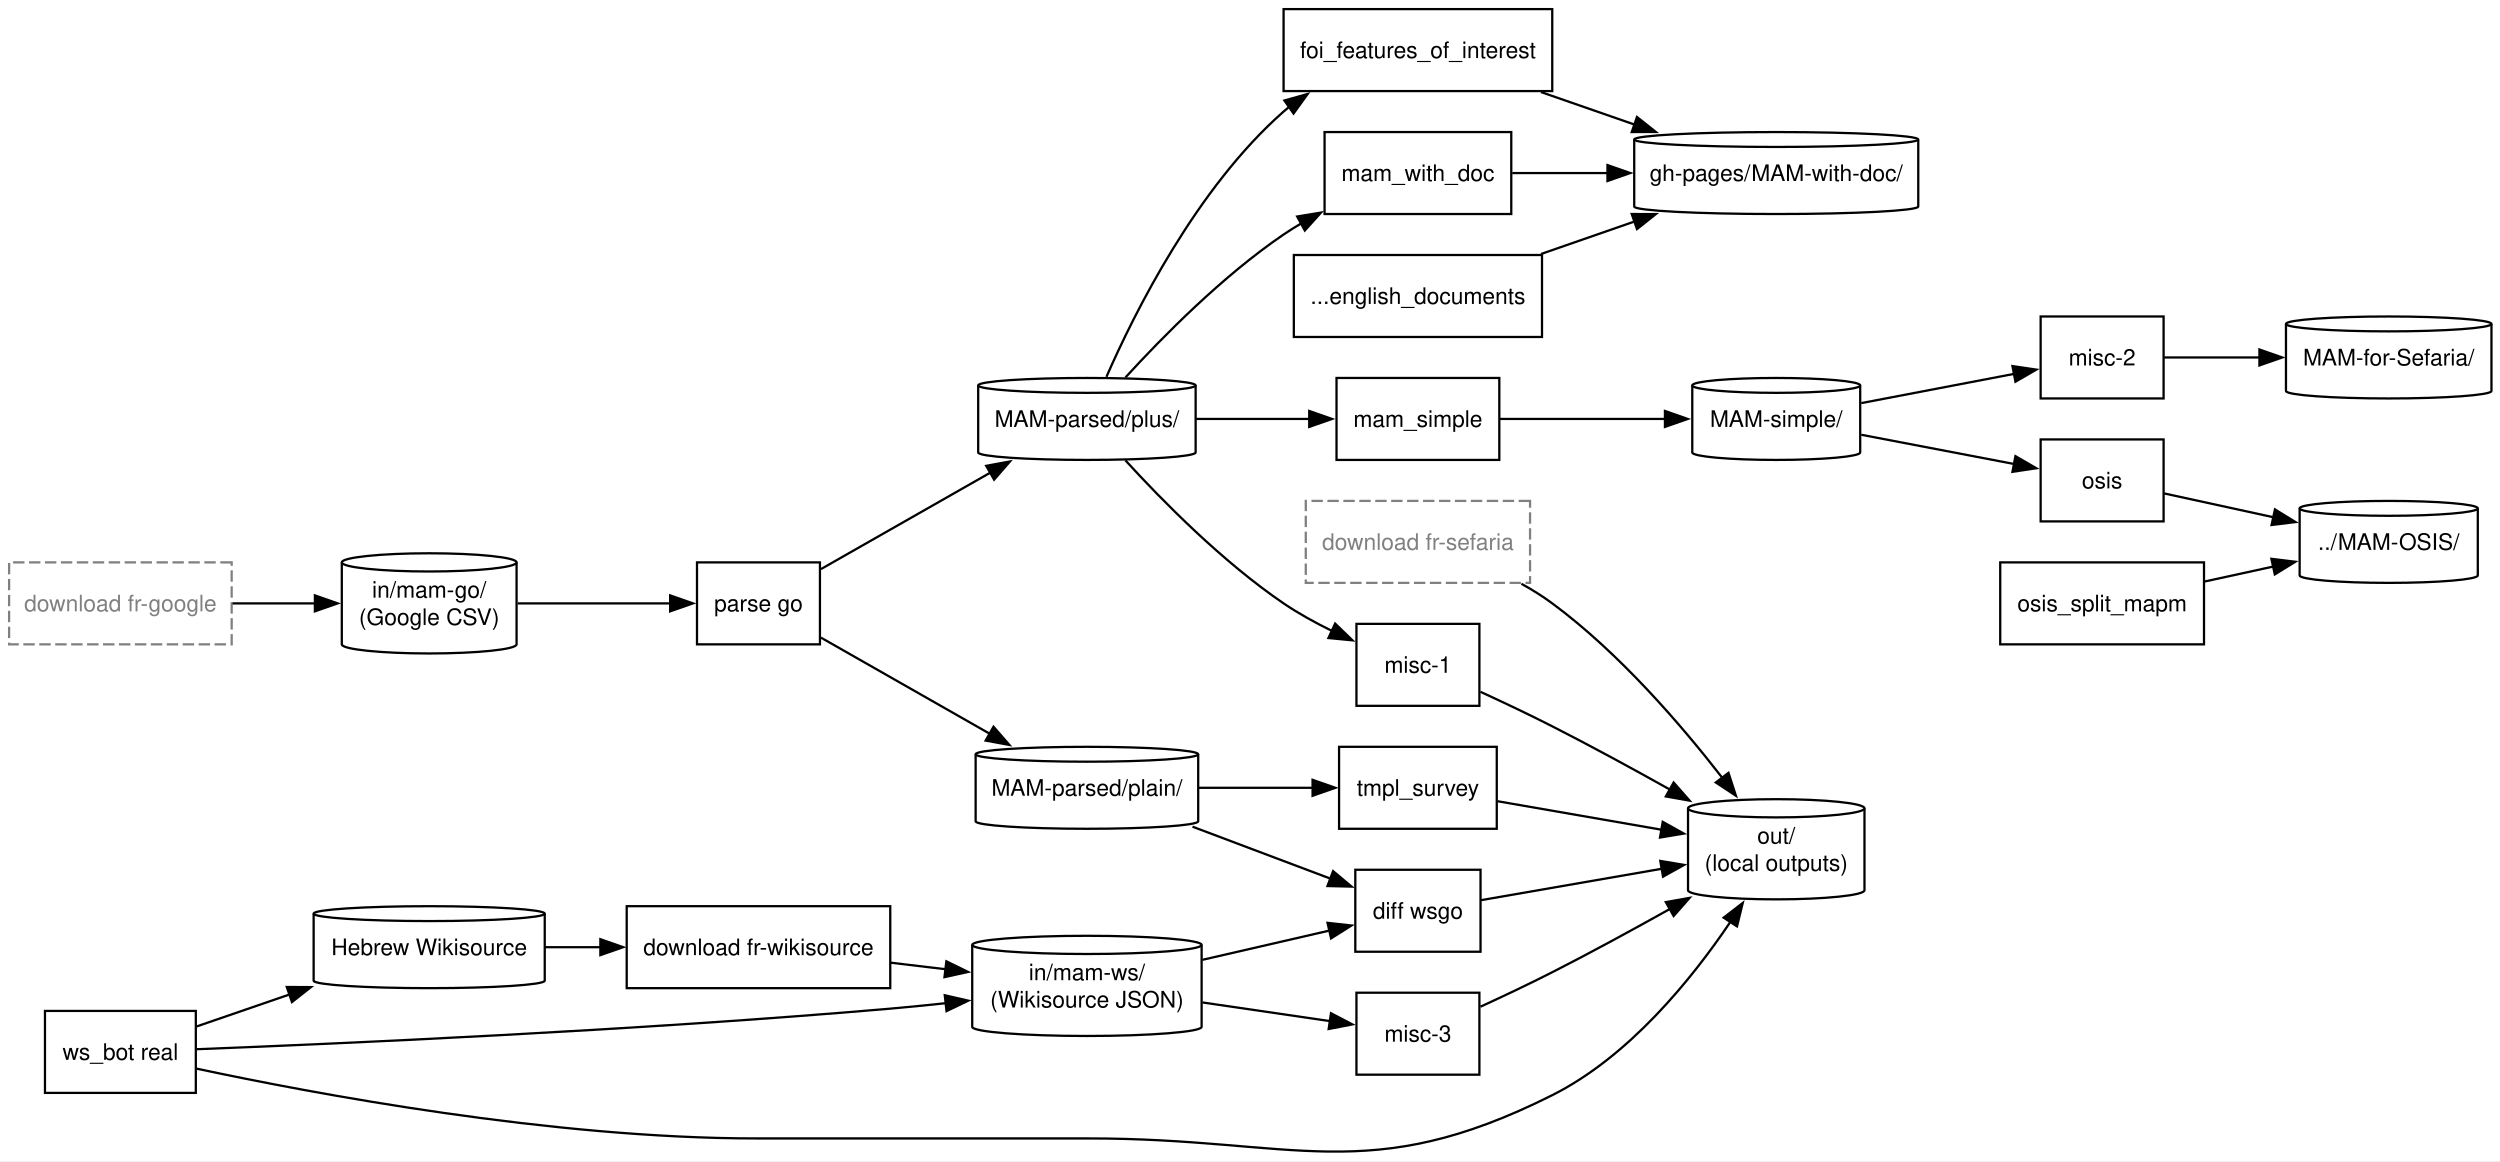
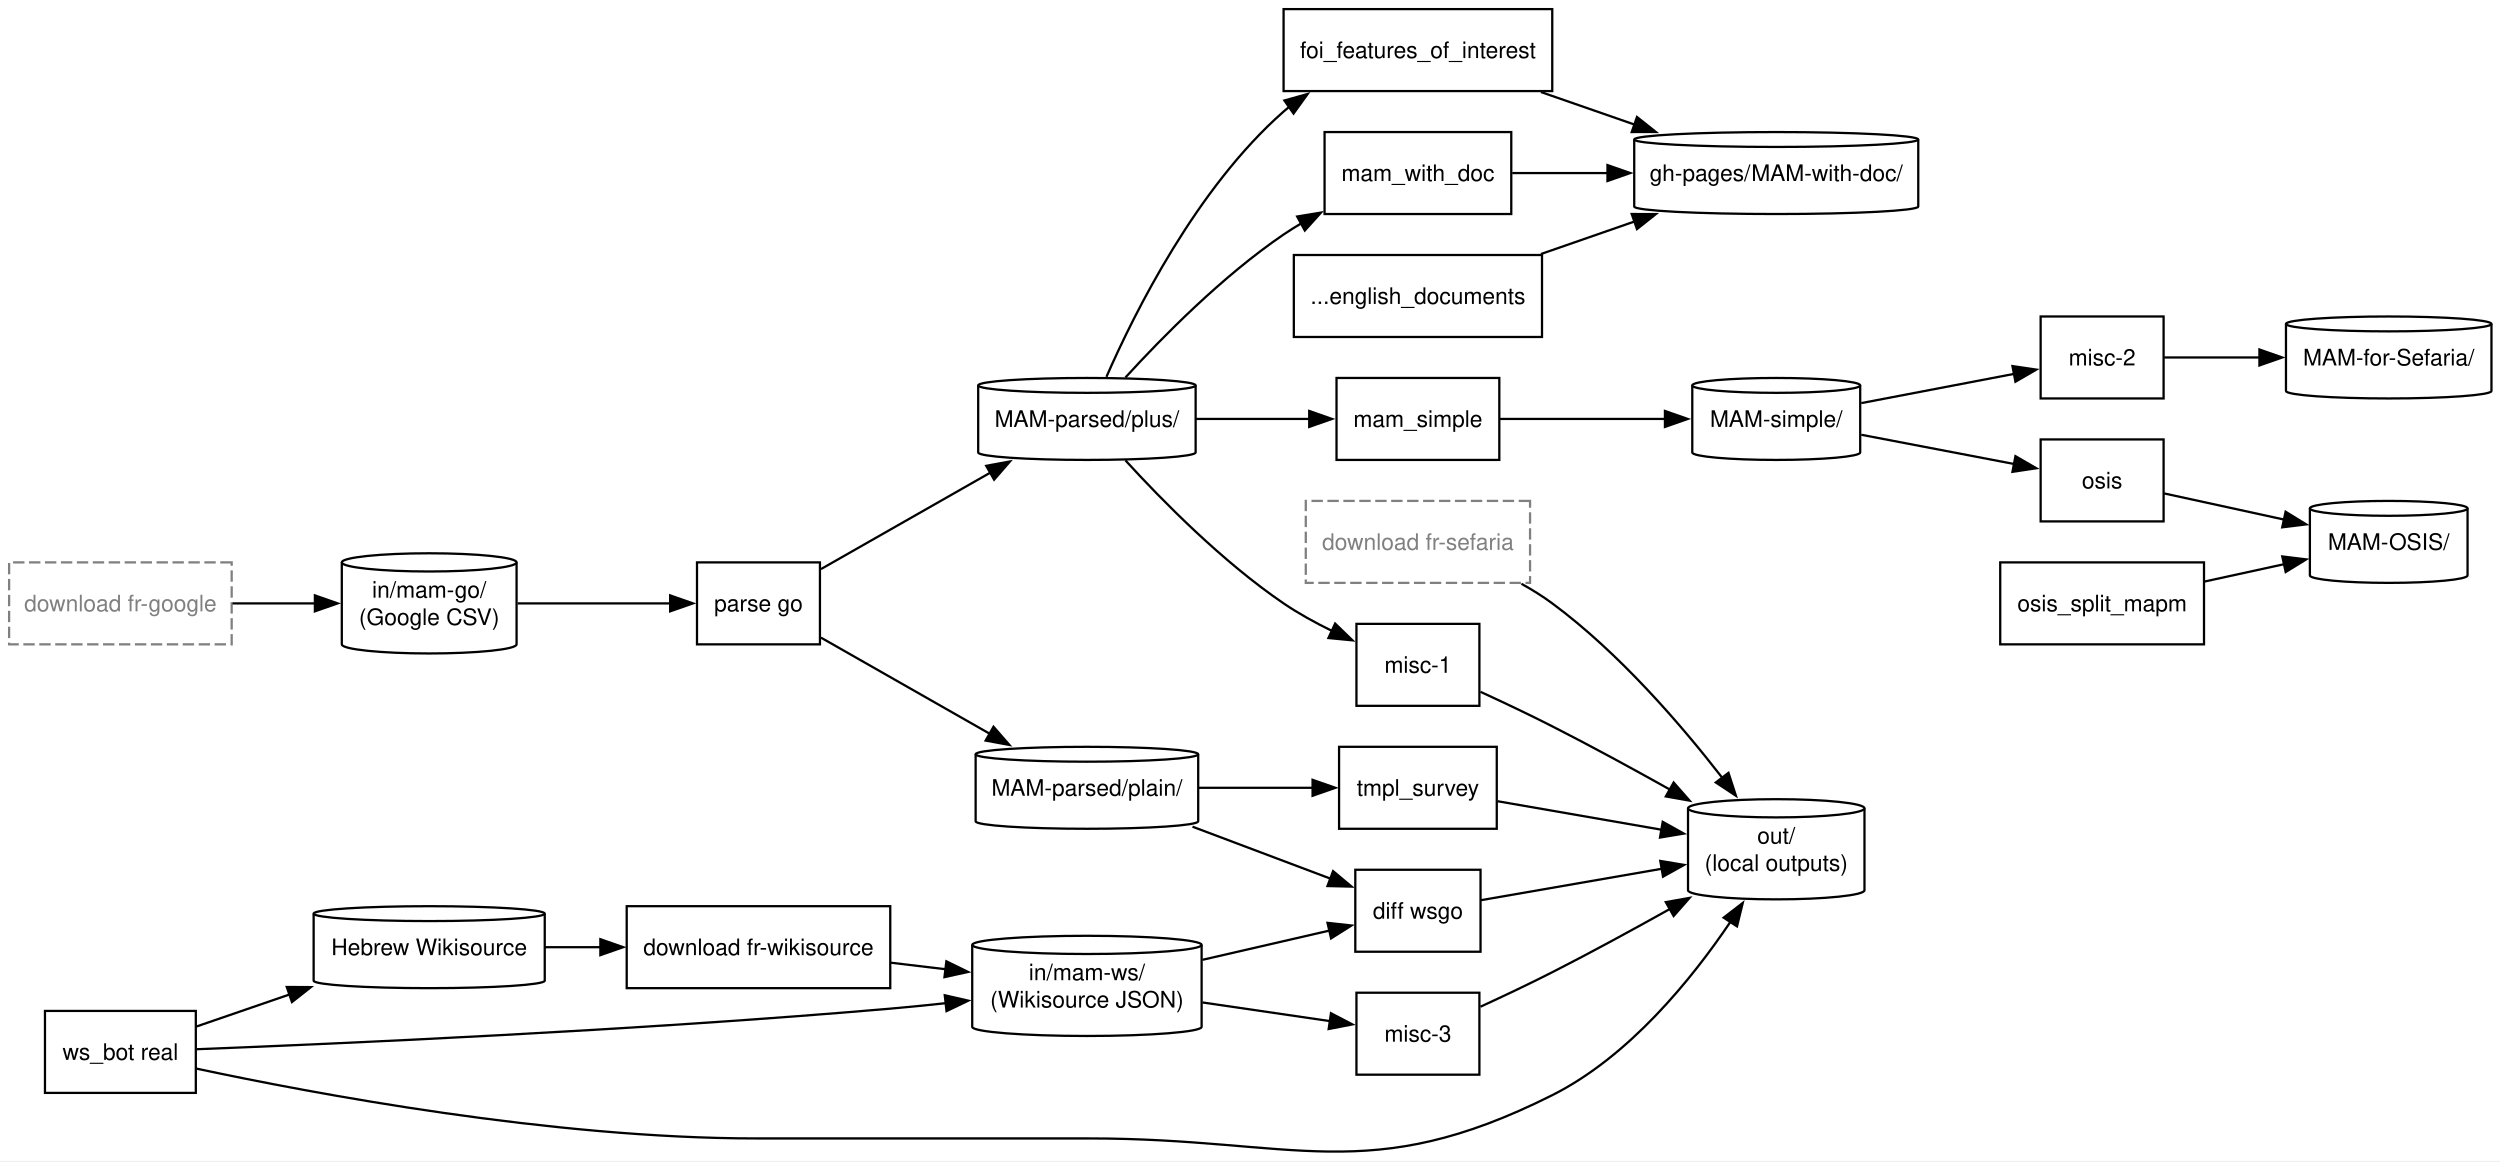
<svg xmlns="http://www.w3.org/2000/svg" xmlns:xlink="http://www.w3.org/1999/xlink" width="1098pt" height="510pt" viewBox="0.00 0.00 1098.00 510.00">
  <g id="graph0" class="graph" transform="scale(1 1) rotate(0) translate(4 505.85)">
    <polygon fill="white" stroke="none" points="-4,4 -4,-505.85 1094.25,-505.85 1094.25,4 -4,4" />
    <g id="node1" class="node">
      <path fill="none" stroke="black" d="M222.88,-258.85C222.88,-261.06 205.67,-262.85 184.5,-262.85 163.33,-262.85 146.12,-261.06 146.12,-258.85 146.12,-258.85 146.12,-222.85 146.12,-222.85 146.12,-220.65 163.33,-218.85 184.5,-218.85 205.67,-218.85 222.88,-220.65 222.88,-222.85 222.88,-222.85 222.88,-258.85 222.88,-258.85" />
      <path fill="none" stroke="black" d="M222.88,-258.85C222.88,-256.65 205.67,-254.85 184.5,-254.85 163.33,-254.85 146.12,-256.65 146.12,-258.85" />
      <text xml:space="preserve" text-anchor="middle" x="184.5" y="-243.35" font-family="Helvetica,sans-Serif" font-size="10.00">in/mam-go/</text>
      <text xml:space="preserve" text-anchor="middle" x="184.5" y="-231.35" font-family="Helvetica,sans-Serif" font-size="10.00">(Google CSV)</text>
    </g>
    <g id="node14" class="node">
      <polygon fill="none" stroke="black" points="356.12,-258.85 302.12,-258.85 302.12,-222.85 356.12,-222.85 356.12,-258.85" />
      <text xml:space="preserve" text-anchor="middle" x="329.12" y="-237.35" font-family="Helvetica,sans-Serif" font-size="10.00">parse go</text>
    </g>
    <g id="edge2" class="edge">
      <path fill="none" stroke="black" d="M223.35,-240.85C244.14,-240.85 269.84,-240.85 290.59,-240.85" />
      <polygon fill="black" stroke="black" points="290.33,-244.35 300.33,-240.85 290.33,-237.35 290.33,-244.35" />
    </g>
    <g id="node2" class="node">
      <path fill="none" stroke="black" d="M521.12,-336.58C521.12,-338.39 499.72,-339.85 473.38,-339.85 447.03,-339.85 425.62,-338.39 425.62,-336.58 425.62,-336.58 425.62,-307.13 425.62,-307.13 425.62,-305.32 447.03,-303.85 473.38,-303.85 499.72,-303.85 521.12,-305.32 521.12,-307.13 521.12,-307.13 521.12,-336.58 521.12,-336.58" />
      <path fill="none" stroke="black" d="M521.12,-336.58C521.12,-334.78 499.72,-333.31 473.38,-333.31 447.03,-333.31 425.62,-334.78 425.62,-336.58" />
      <text xml:space="preserve" text-anchor="middle" x="473.38" y="-318.35" font-family="Helvetica,sans-Serif" font-size="10.00">MAM-parsed/plus/</text>
    </g>
    <g id="node15" class="node">
      <polygon fill="none" stroke="black" points="677.75,-501.85 559.75,-501.85 559.75,-465.85 677.75,-465.85 677.75,-501.85" />
      <text xml:space="preserve" text-anchor="middle" x="618.75" y="-480.35" font-family="Helvetica,sans-Serif" font-size="10.00">foi_features_of_interest</text>
    </g>
    <g id="edge5" class="edge">
      <path fill="none" stroke="black" d="M481.95,-340.35C494.39,-368.76 521.64,-423.34 559.75,-456.85 560.53,-457.54 561.34,-458.22 562.16,-458.88" />
      <polygon fill="black" stroke="black" points="560.11,-461.72 570.32,-464.57 564.12,-455.98 560.11,-461.72" />
    </g>
    <g id="node16" class="node">
      <polygon fill="none" stroke="black" points="659.75,-447.85 577.75,-447.85 577.75,-411.85 659.75,-411.85 659.75,-447.85" />
      <text xml:space="preserve" text-anchor="middle" x="618.75" y="-426.35" font-family="Helvetica,sans-Serif" font-size="10.00">mam_with_doc</text>
    </g>
    <g id="edge6" class="edge">
      <path fill="none" stroke="black" d="M490.29,-340.06C506.46,-357.76 532.89,-384.58 559.75,-402.85 562.25,-404.55 564.87,-406.2 567.56,-407.77" />
      <polygon fill="black" stroke="black" points="565.72,-410.76 576.18,-412.48 569.07,-404.61 565.72,-410.76" />
    </g>
    <g id="node18" class="node">
      <polygon fill="none" stroke="black" points="654.5,-339.85 583,-339.85 583,-303.85 654.5,-303.85 654.5,-339.85" />
      <text xml:space="preserve" text-anchor="middle" x="618.75" y="-318.35" font-family="Helvetica,sans-Serif" font-size="10.00">mam_simple</text>
    </g>
    <g id="edge7" class="edge">
      <path fill="none" stroke="black" d="M521.32,-321.85C537.36,-321.85 555.27,-321.85 571.27,-321.85" />
      <polygon fill="black" stroke="black" points="571.01,-325.35 581.01,-321.85 571.01,-318.35 571.01,-325.35" />
    </g>
    <g id="node21" class="node">
      <g id="a_node21">
        <a xlink:title="decnreub&#10;multimark&#10;wordlist&#10;explicit_xataf&#10;diff ctr-vs-mam">
          <polygon fill="none" stroke="black" points="645.75,-231.85 591.75,-231.85 591.75,-195.85 645.75,-195.85 645.75,-231.85" />
          <text xml:space="preserve" text-anchor="middle" x="618.75" y="-210.35" font-family="Helvetica,sans-Serif" font-size="10.00">misc-1</text>
        </a>
      </g>
    </g>
    <g id="edge8" class="edge">
      <path fill="none" stroke="black" d="M490.29,-303.65C506.46,-285.95 532.89,-259.13 559.75,-240.85 566.29,-236.4 573.68,-232.34 580.94,-228.79" />
      <polygon fill="black" stroke="black" points="582.39,-231.98 590,-224.61 579.45,-225.63 582.39,-231.98" />
    </g>
    <g id="node3" class="node">
      <path fill="none" stroke="black" d="M522.25,-174.58C522.25,-176.39 500.34,-177.85 473.38,-177.85 446.41,-177.85 424.5,-176.39 424.5,-174.58 424.5,-174.58 424.5,-145.13 424.5,-145.13 424.5,-143.32 446.41,-141.85 473.38,-141.85 500.34,-141.85 522.25,-143.32 522.25,-145.13 522.25,-145.13 522.25,-174.58 522.25,-174.58" />
      <path fill="none" stroke="black" d="M522.25,-174.58C522.25,-172.78 500.34,-171.31 473.38,-171.31 446.41,-171.31 424.5,-172.78 424.5,-174.58" />
      <text xml:space="preserve" text-anchor="middle" x="473.38" y="-156.35" font-family="Helvetica,sans-Serif" font-size="10.00">MAM-parsed/plain/</text>
    </g>
    <g id="node17" class="node">
      <polygon fill="none" stroke="black" points="653.38,-177.85 584.12,-177.85 584.12,-141.85 653.38,-141.85 653.38,-177.85" />
      <text xml:space="preserve" text-anchor="middle" x="618.75" y="-156.35" font-family="Helvetica,sans-Serif" font-size="10.00">tmpl_survey</text>
    </g>
    <g id="edge9" class="edge">
      <path fill="none" stroke="black" d="M522.52,-159.85C538.75,-159.85 556.8,-159.85 572.78,-159.85" />
      <polygon fill="black" stroke="black" points="572.48,-163.35 582.48,-159.85 572.48,-156.35 572.48,-163.35" />
    </g>
    <g id="node22" class="node">
      <polygon fill="none" stroke="black" points="646.25,-123.85 591.25,-123.85 591.25,-87.85 646.25,-87.85 646.25,-123.85" />
      <text xml:space="preserve" text-anchor="middle" x="618.75" y="-102.35" font-family="Helvetica,sans-Serif" font-size="10.00">diff wsgo</text>
    </g>
    <g id="edge10" class="edge">
      <path fill="none" stroke="black" d="M519.74,-142.77C539.26,-135.42 561.81,-126.92 580.35,-119.94" />
      <polygon fill="black" stroke="black" points="581.49,-123.25 589.62,-116.45 579.03,-116.7 581.49,-123.25" />
    </g>
    <g id="node4" class="node">
      <path fill="none" stroke="black" d="M523.75,-90.85C523.75,-93.06 501.17,-94.85 473.38,-94.85 445.58,-94.85 423,-93.06 423,-90.85 423,-90.85 423,-54.85 423,-54.85 423,-52.65 445.58,-50.85 473.38,-50.85 501.17,-50.85 523.75,-52.65 523.75,-54.85 523.75,-54.85 523.75,-90.85 523.75,-90.85" />
      <path fill="none" stroke="black" d="M523.75,-90.85C523.75,-88.65 501.17,-86.85 473.38,-86.85 445.58,-86.85 423,-88.65 423,-90.85" />
      <text xml:space="preserve" text-anchor="middle" x="473.38" y="-75.35" font-family="Helvetica,sans-Serif" font-size="10.00">in/mam-ws/</text>
      <text xml:space="preserve" text-anchor="middle" x="473.38" y="-63.35" font-family="Helvetica,sans-Serif" font-size="10.00">(Wikisource JSON)</text>
    </g>
    <g id="edge26" class="edge">
      <path fill="none" stroke="black" d="M524.12,-84.3C542.39,-88.51 562.76,-93.2 579.82,-97.13" />
      <polygon fill="black" stroke="black" points="579.04,-100.54 589.57,-99.37 580.61,-93.71 579.04,-100.54" />
    </g>
    <g id="node23" class="node">
      <g id="a_node23">
        <a xlink:title="parse ws&#10;ws_bot proto">
          <polygon fill="none" stroke="black" points="645.75,-69.85 591.75,-69.85 591.75,-33.85 645.75,-33.85 645.75,-69.85" />
          <text xml:space="preserve" text-anchor="middle" x="618.75" y="-48.35" font-family="Helvetica,sans-Serif" font-size="10.00">misc-3</text>
        </a>
      </g>
    </g>
    <g id="edge27" class="edge">
      <path fill="none" stroke="black" d="M524.12,-65.57C542.52,-62.87 563.05,-59.87 580.19,-57.36" />
      <polygon fill="black" stroke="black" points="580.56,-60.84 589.95,-55.93 579.55,-53.91 580.56,-60.84" />
    </g>
    <g id="node5" class="node">
      <path fill="none" stroke="black" d="M235.25,-104.58C235.25,-106.39 212.5,-107.85 184.5,-107.85 156.5,-107.85 133.75,-106.39 133.75,-104.58 133.75,-104.58 133.75,-75.13 133.75,-75.13 133.75,-73.32 156.5,-71.85 184.5,-71.85 212.5,-71.85 235.25,-73.32 235.25,-75.13 235.25,-75.13 235.25,-104.58 235.25,-104.58" />
      <path fill="none" stroke="black" d="M235.25,-104.58C235.25,-102.78 212.5,-101.31 184.5,-101.31 156.5,-101.31 133.75,-102.78 133.75,-104.58" />
      <text xml:space="preserve" text-anchor="middle" x="184.5" y="-86.35" font-family="Helvetica,sans-Serif" font-size="10.00">Hebrew Wikisource</text>
    </g>
    <g id="node13" class="node">
      <polygon fill="none" stroke="black" points="387,-107.85 271.25,-107.85 271.25,-71.85 387,-71.85 387,-107.85" />
      <text xml:space="preserve" text-anchor="middle" x="329.12" y="-86.35" font-family="Helvetica,sans-Serif" font-size="10.00">download fr-wikisource</text>
    </g>
    <g id="edge24" class="edge">
      <path fill="none" stroke="black" d="M235.38,-89.85C243.25,-89.85 251.49,-89.85 259.69,-89.85" />
      <polygon fill="black" stroke="black" points="259.68,-93.35 269.68,-89.85 259.68,-86.35 259.68,-93.35" />
    </g>
    <g id="node6" class="node">
      <path fill="none" stroke="black" d="M813,-336.58C813,-338.39 796.47,-339.85 776.12,-339.85 755.78,-339.85 739.25,-338.39 739.25,-336.58 739.25,-336.58 739.25,-307.13 739.25,-307.13 739.25,-305.32 755.78,-303.85 776.12,-303.85 796.47,-303.85 813,-305.32 813,-307.13 813,-307.13 813,-336.58 813,-336.58" />
      <path fill="none" stroke="black" d="M813,-336.58C813,-334.78 796.47,-333.31 776.12,-333.31 755.78,-333.31 739.25,-334.78 739.25,-336.58" />
      <text xml:space="preserve" text-anchor="middle" x="776.12" y="-318.35" font-family="Helvetica,sans-Serif" font-size="10.00">MAM-simple/</text>
    </g>
    <g id="node19" class="node">
      <polygon fill="none" stroke="black" points="946.25,-366.85 892.25,-366.85 892.25,-330.85 946.25,-330.85 946.25,-366.85" />
      <text xml:space="preserve" text-anchor="middle" x="919.25" y="-345.35" font-family="Helvetica,sans-Serif" font-size="10.00">misc-2</text>
    </g>
    <g id="edge15" class="edge">
      <path fill="none" stroke="black" d="M813.47,-328.81C834.04,-332.74 859.74,-337.66 880.54,-341.64" />
      <polygon fill="black" stroke="black" points="879.87,-345.07 890.35,-343.52 881.18,-338.2 879.87,-345.07" />
    </g>
    <g id="node20" class="node">
      <polygon fill="none" stroke="black" points="946.25,-312.85 892.25,-312.85 892.25,-276.85 946.25,-276.85 946.25,-312.85" />
      <text xml:space="preserve" text-anchor="middle" x="919.25" y="-291.35" font-family="Helvetica,sans-Serif" font-size="10.00">osis</text>
    </g>
    <g id="edge16" class="edge">
      <path fill="none" stroke="black" d="M813.47,-314.9C834.04,-310.96 859.74,-306.05 880.54,-302.07" />
      <polygon fill="black" stroke="black" points="881.18,-305.51 890.35,-300.19 879.87,-298.63 881.18,-305.51" />
    </g>
    <g id="node7" class="node">
      <path fill="none" stroke="black" d="M838.5,-444.58C838.5,-446.39 810.54,-447.85 776.12,-447.85 741.71,-447.85 713.75,-446.39 713.75,-444.58 713.75,-444.58 713.75,-415.13 713.75,-415.13 713.75,-413.32 741.71,-411.85 776.12,-411.85 810.54,-411.85 838.5,-413.32 838.5,-415.13 838.5,-415.13 838.5,-444.58 838.5,-444.58" />
      <path fill="none" stroke="black" d="M838.5,-444.58C838.5,-442.78 810.54,-441.31 776.12,-441.31 741.71,-441.31 713.75,-442.78 713.75,-444.58" />
      <text xml:space="preserve" text-anchor="middle" x="776.12" y="-426.35" font-family="Helvetica,sans-Serif" font-size="10.00">gh-pages/MAM-with-doc/</text>
    </g>
    <g id="node8" class="node">
      <path fill="none" stroke="black" d="M1090.25,-363.58C1090.25,-365.39 1070.02,-366.85 1045.12,-366.85 1020.23,-366.85 1000,-365.39 1000,-363.58 1000,-363.58 1000,-334.13 1000,-334.13 1000,-332.32 1020.23,-330.85 1045.12,-330.85 1070.02,-330.85 1090.25,-332.32 1090.25,-334.13 1090.25,-334.13 1090.25,-363.58 1090.25,-363.58" />
      <path fill="none" stroke="black" d="M1090.25,-363.58C1090.25,-361.78 1070.02,-360.31 1045.12,-360.31 1020.23,-360.31 1000,-361.78 1000,-363.58" />
      <text xml:space="preserve" text-anchor="middle" x="1045.12" y="-345.35" font-family="Helvetica,sans-Serif" font-size="10.00">MAM-for-Sefaria/</text>
    </g>
    <g id="node9" class="node">
-       <path fill="none" stroke="black" d="M1084.25,-282.58C1084.25,-284.39 1066.71,-285.85 1045.12,-285.85 1023.54,-285.85 1006,-284.39 1006,-282.58 1006,-282.58 1006,-253.13 1006,-253.13 1006,-251.32 1023.54,-249.85 1045.12,-249.85 1066.71,-249.85 1084.25,-251.32 1084.25,-253.13 1084.25,-253.13 1084.25,-282.58 1084.25,-282.58" />
-       <path fill="none" stroke="black" d="M1084.25,-282.58C1084.25,-280.78 1066.71,-279.31 1045.12,-279.31 1023.54,-279.31 1006,-280.78 1006,-282.58" />
-       <text xml:space="preserve" text-anchor="middle" x="1045.12" y="-264.35" font-family="Helvetica,sans-Serif" font-size="10.00">../MAM-OSIS/</text>
+       <path fill="none" stroke="black" d="M1079.75,-282.58C1079.75,-284.39 1064.23,-285.85 1045.12,-285.85 1026.02,-285.85 1010.5,-284.39 1010.5,-282.58 1010.5,-282.58 1010.5,-253.13 1010.5,-253.13 1010.5,-251.32 1026.02,-249.85 1045.12,-249.85 1064.23,-249.85 1079.75,-251.32 1079.75,-253.13 1079.75,-253.13 1079.75,-282.58 1079.75,-282.58" />
+       <path fill="none" stroke="black" d="M1079.75,-282.58C1079.75,-280.78 1064.23,-279.31 1045.12,-279.31 1026.02,-279.31 1010.5,-280.78 1010.5,-282.58" />
+       <text xml:space="preserve" text-anchor="middle" x="1045.12" y="-264.35" font-family="Helvetica,sans-Serif" font-size="10.00">MAM-OSIS/</text>
    </g>
    <g id="node10" class="node">
      <path fill="none" stroke="black" d="M814.88,-150.85C814.88,-153.06 797.51,-154.85 776.12,-154.85 754.74,-154.85 737.38,-153.06 737.38,-150.85 737.38,-150.85 737.38,-114.85 737.38,-114.85 737.38,-112.65 754.74,-110.85 776.12,-110.85 797.51,-110.85 814.88,-112.65 814.88,-114.85 814.88,-114.85 814.88,-150.85 814.88,-150.85" />
      <path fill="none" stroke="black" d="M814.88,-150.85C814.88,-148.65 797.51,-146.85 776.12,-146.85 754.74,-146.85 737.38,-148.65 737.38,-150.85" />
      <text xml:space="preserve" text-anchor="middle" x="776.12" y="-135.35" font-family="Helvetica,sans-Serif" font-size="10.00">out/</text>
      <text xml:space="preserve" text-anchor="middle" x="776.12" y="-123.35" font-family="Helvetica,sans-Serif" font-size="10.00">(local outputs)</text>
    </g>
    <g id="node11" class="node">
      <polygon fill="none" stroke="gray" stroke-dasharray="5,2" points="97.75,-258.85 0,-258.85 0,-222.85 97.75,-222.85 97.75,-258.85" />
      <text xml:space="preserve" text-anchor="middle" x="48.88" y="-237.35" font-family="Helvetica,sans-Serif" font-size="10.00" fill="gray">download fr-google</text>
    </g>
    <g id="edge1" class="edge">
      <path fill="none" stroke="black" d="M98.12,-240.85C109.89,-240.85 122.5,-240.85 134.32,-240.85" />
      <polygon fill="black" stroke="black" points="134.3,-244.35 144.3,-240.85 134.3,-237.35 134.3,-244.35" />
    </g>
    <g id="node12" class="node">
      <polygon fill="none" stroke="gray" stroke-dasharray="5,2" points="668,-285.85 569.5,-285.85 569.5,-249.85 668,-249.85 668,-285.85" />
      <text xml:space="preserve" text-anchor="middle" x="618.75" y="-264.35" font-family="Helvetica,sans-Serif" font-size="10.00" fill="gray">download fr-sefaria</text>
    </g>
    <g id="edge31" class="edge">
      <path fill="none" stroke="black" d="M664.21,-249.45C668.94,-246.83 673.55,-243.96 677.75,-240.85 707.15,-219.13 734.44,-187.44 752.6,-164" />
      <polygon fill="black" stroke="black" points="755.15,-166.42 758.42,-156.35 749.58,-162.19 755.15,-166.42" />
    </g>
    <g id="edge25" class="edge">
      <path fill="none" stroke="black" d="M387.16,-83.04C395.15,-82.08 403.38,-81.1 411.44,-80.14" />
      <polygon fill="black" stroke="black" points="411.64,-83.64 421.16,-78.98 410.81,-76.69 411.64,-83.64" />
    </g>
    <g id="edge3" class="edge">
      <path fill="none" stroke="black" d="M356.55,-255.9C377.43,-267.79 406.95,-284.6 430.97,-298.28" />
      <polygon fill="black" stroke="black" points="429.14,-301.26 439.56,-303.17 432.61,-295.18 429.14,-301.26" />
    </g>
    <g id="edge4" class="edge">
      <path fill="none" stroke="black" d="M356.55,-225.81C377.36,-213.96 406.75,-197.22 430.72,-183.57" />
      <polygon fill="black" stroke="black" points="432.35,-186.67 439.31,-178.68 428.89,-180.59 432.35,-186.67" />
    </g>
    <g id="edge11" class="edge">
      <path fill="none" stroke="black" d="M672.79,-465.42C686.04,-460.82 700.35,-455.84 713.96,-451.11" />
      <polygon fill="black" stroke="black" points="714.96,-454.47 723.26,-447.88 712.66,-447.86 714.96,-454.47" />
    </g>
    <g id="edge12" class="edge">
      <path fill="none" stroke="black" d="M660.17,-429.85C673.01,-429.85 687.63,-429.85 702.04,-429.85" />
      <polygon fill="black" stroke="black" points="702,-433.35 712,-429.85 702,-426.35 702,-433.35" />
    </g>
    <g id="edge20" class="edge">
      <path fill="none" stroke="black" d="M653.85,-153.93C674.96,-150.26 702.42,-145.49 725.87,-141.41" />
      <polygon fill="black" stroke="black" points="726.27,-144.9 735.52,-139.74 725.07,-138 726.27,-144.9" />
    </g>
    <g id="edge14" class="edge">
      <path fill="none" stroke="black" d="M654.62,-321.85C676.05,-321.85 703.8,-321.85 727.27,-321.85" />
      <polygon fill="black" stroke="black" points="727.24,-325.35 737.24,-321.85 727.24,-318.35 727.24,-325.35" />
    </g>
    <g id="edge17" class="edge">
      <path fill="none" stroke="black" d="M946.52,-348.85C958.86,-348.85 974.06,-348.85 988.76,-348.85" />
      <polygon fill="black" stroke="black" points="988.34,-352.35 998.34,-348.85 988.34,-345.35 988.34,-352.35" />
    </g>
    <g id="edge18" class="edge">
-       <path fill="none" stroke="black" d="M946.52,-289.13C960.49,-286.08 978.12,-282.24 994.54,-278.66" />
-       <polygon fill="black" stroke="black" points="995.16,-282.11 1004.18,-276.56 993.67,-275.27 995.16,-282.11" />
+       <path fill="none" stroke="black" d="M946.52,-289.13C961.86,-285.79 981.62,-281.48 999.35,-277.61" />
+       <polygon fill="black" stroke="black" points="999.84,-281.09 1008.87,-275.54 998.35,-274.25 999.84,-281.09" />
    </g>
    <g id="edge21" class="edge">
      <path fill="none" stroke="black" d="M646.21,-202.01C656.18,-197.43 667.56,-192.05 677.75,-186.85 694.87,-178.14 713.37,-168.05 729.6,-158.97" />
      <polygon fill="black" stroke="black" points="731.06,-162.17 738.06,-154.21 727.63,-156.06 731.06,-162.17" />
    </g>
    <g id="edge22" class="edge">
      <path fill="none" stroke="black" d="M646.46,-110.5C668.23,-114.28 699.55,-119.72 725.85,-124.29" />
      <polygon fill="black" stroke="black" points="725.2,-127.73 735.65,-125.99 726.4,-120.83 725.2,-127.73" />
    </g>
    <g id="edge23" class="edge">
      <path fill="none" stroke="black" d="M646.21,-63.7C656.18,-68.28 667.56,-73.66 677.75,-78.85 694.87,-87.57 713.37,-97.66 729.6,-106.74" />
      <polygon fill="black" stroke="black" points="727.63,-109.64 738.06,-111.5 731.06,-103.54 727.63,-109.64" />
    </g>
    <g id="node24" class="node">
      <polygon fill="none" stroke="black" points="82,-61.85 15.75,-61.85 15.75,-25.85 82,-25.85 82,-61.85" />
      <text xml:space="preserve" text-anchor="middle" x="48.88" y="-40.35" font-family="Helvetica,sans-Serif" font-size="10.00">ws_bot real</text>
    </g>
    <g id="edge29" class="edge">
      <path fill="none" stroke="black" d="M82.47,-45.04C142.69,-47.37 275.45,-53.19 387,-62.85 394.88,-63.54 403.16,-64.37 411.33,-65.25" />
      <polygon fill="black" stroke="black" points="410.94,-68.73 421.26,-66.36 411.71,-61.77 410.94,-68.73" />
    </g>
    <g id="edge28" class="edge">
      <path fill="none" stroke="black" d="M82.22,-54.99C94.59,-59.25 109.14,-64.25 123.28,-69.12" />
      <polygon fill="black" stroke="black" points="121.95,-72.37 132.55,-72.31 124.23,-65.75 121.95,-72.37" />
    </g>
    <g id="edge30" class="edge">
      <g id="a_edge30">
        <a xlink:title="via automatic post-download reparse">
          <path fill="none" stroke="black" d="M82.24,-36.53C133.92,-25.49 238.41,-5.85 328.12,-5.85 328.12,-5.85 328.12,-5.85 474.38,-5.85 565.16,-5.85 596.61,15.86 677.75,-24.85 711.41,-41.75 738.91,-75.63 756,-100.97" />
          <polygon fill="black" stroke="black" points="753.02,-102.81 761.42,-109.28 758.89,-98.99 753.02,-102.81" />
        </a>
      </g>
    </g>
    <g id="node25" class="node">
      <polygon fill="none" stroke="black" points="673.25,-393.85 564.25,-393.85 564.25,-357.85 673.25,-357.85 673.25,-393.85" />
      <text xml:space="preserve" text-anchor="middle" x="618.75" y="-372.35" font-family="Helvetica,sans-Serif" font-size="10.00">...english_documents</text>
    </g>
    <g id="edge13" class="edge">
      <path fill="none" stroke="black" d="M672.79,-394.29C686.04,-398.89 700.35,-403.87 713.96,-408.6" />
      <polygon fill="black" stroke="black" points="712.66,-411.85 723.26,-411.83 714.96,-405.24 712.66,-411.85" />
    </g>
    <g id="node26" class="node">
      <polygon fill="none" stroke="black" points="964,-258.85 874.5,-258.85 874.5,-222.85 964,-222.85 964,-258.85" />
      <text xml:space="preserve" text-anchor="middle" x="919.25" y="-237.35" font-family="Helvetica,sans-Serif" font-size="10.00">osis_split_mapm</text>
    </g>
    <g id="edge19" class="edge">
-       <path fill="none" stroke="black" d="M964.27,-250.45C974.07,-252.59 984.53,-254.87 994.54,-257.05" />
-       <polygon fill="black" stroke="black" points="993.6,-260.42 1004.11,-259.13 995.09,-253.58 993.6,-260.42" />
+       <path fill="none" stroke="black" d="M964.27,-250.45C975.64,-252.93 987.89,-255.6 999.3,-258.09" />
+       <polygon fill="black" stroke="black" points="998.38,-261.46 1008.89,-260.17 999.87,-254.63 998.38,-261.46" />
    </g>
  </g>
</svg>
